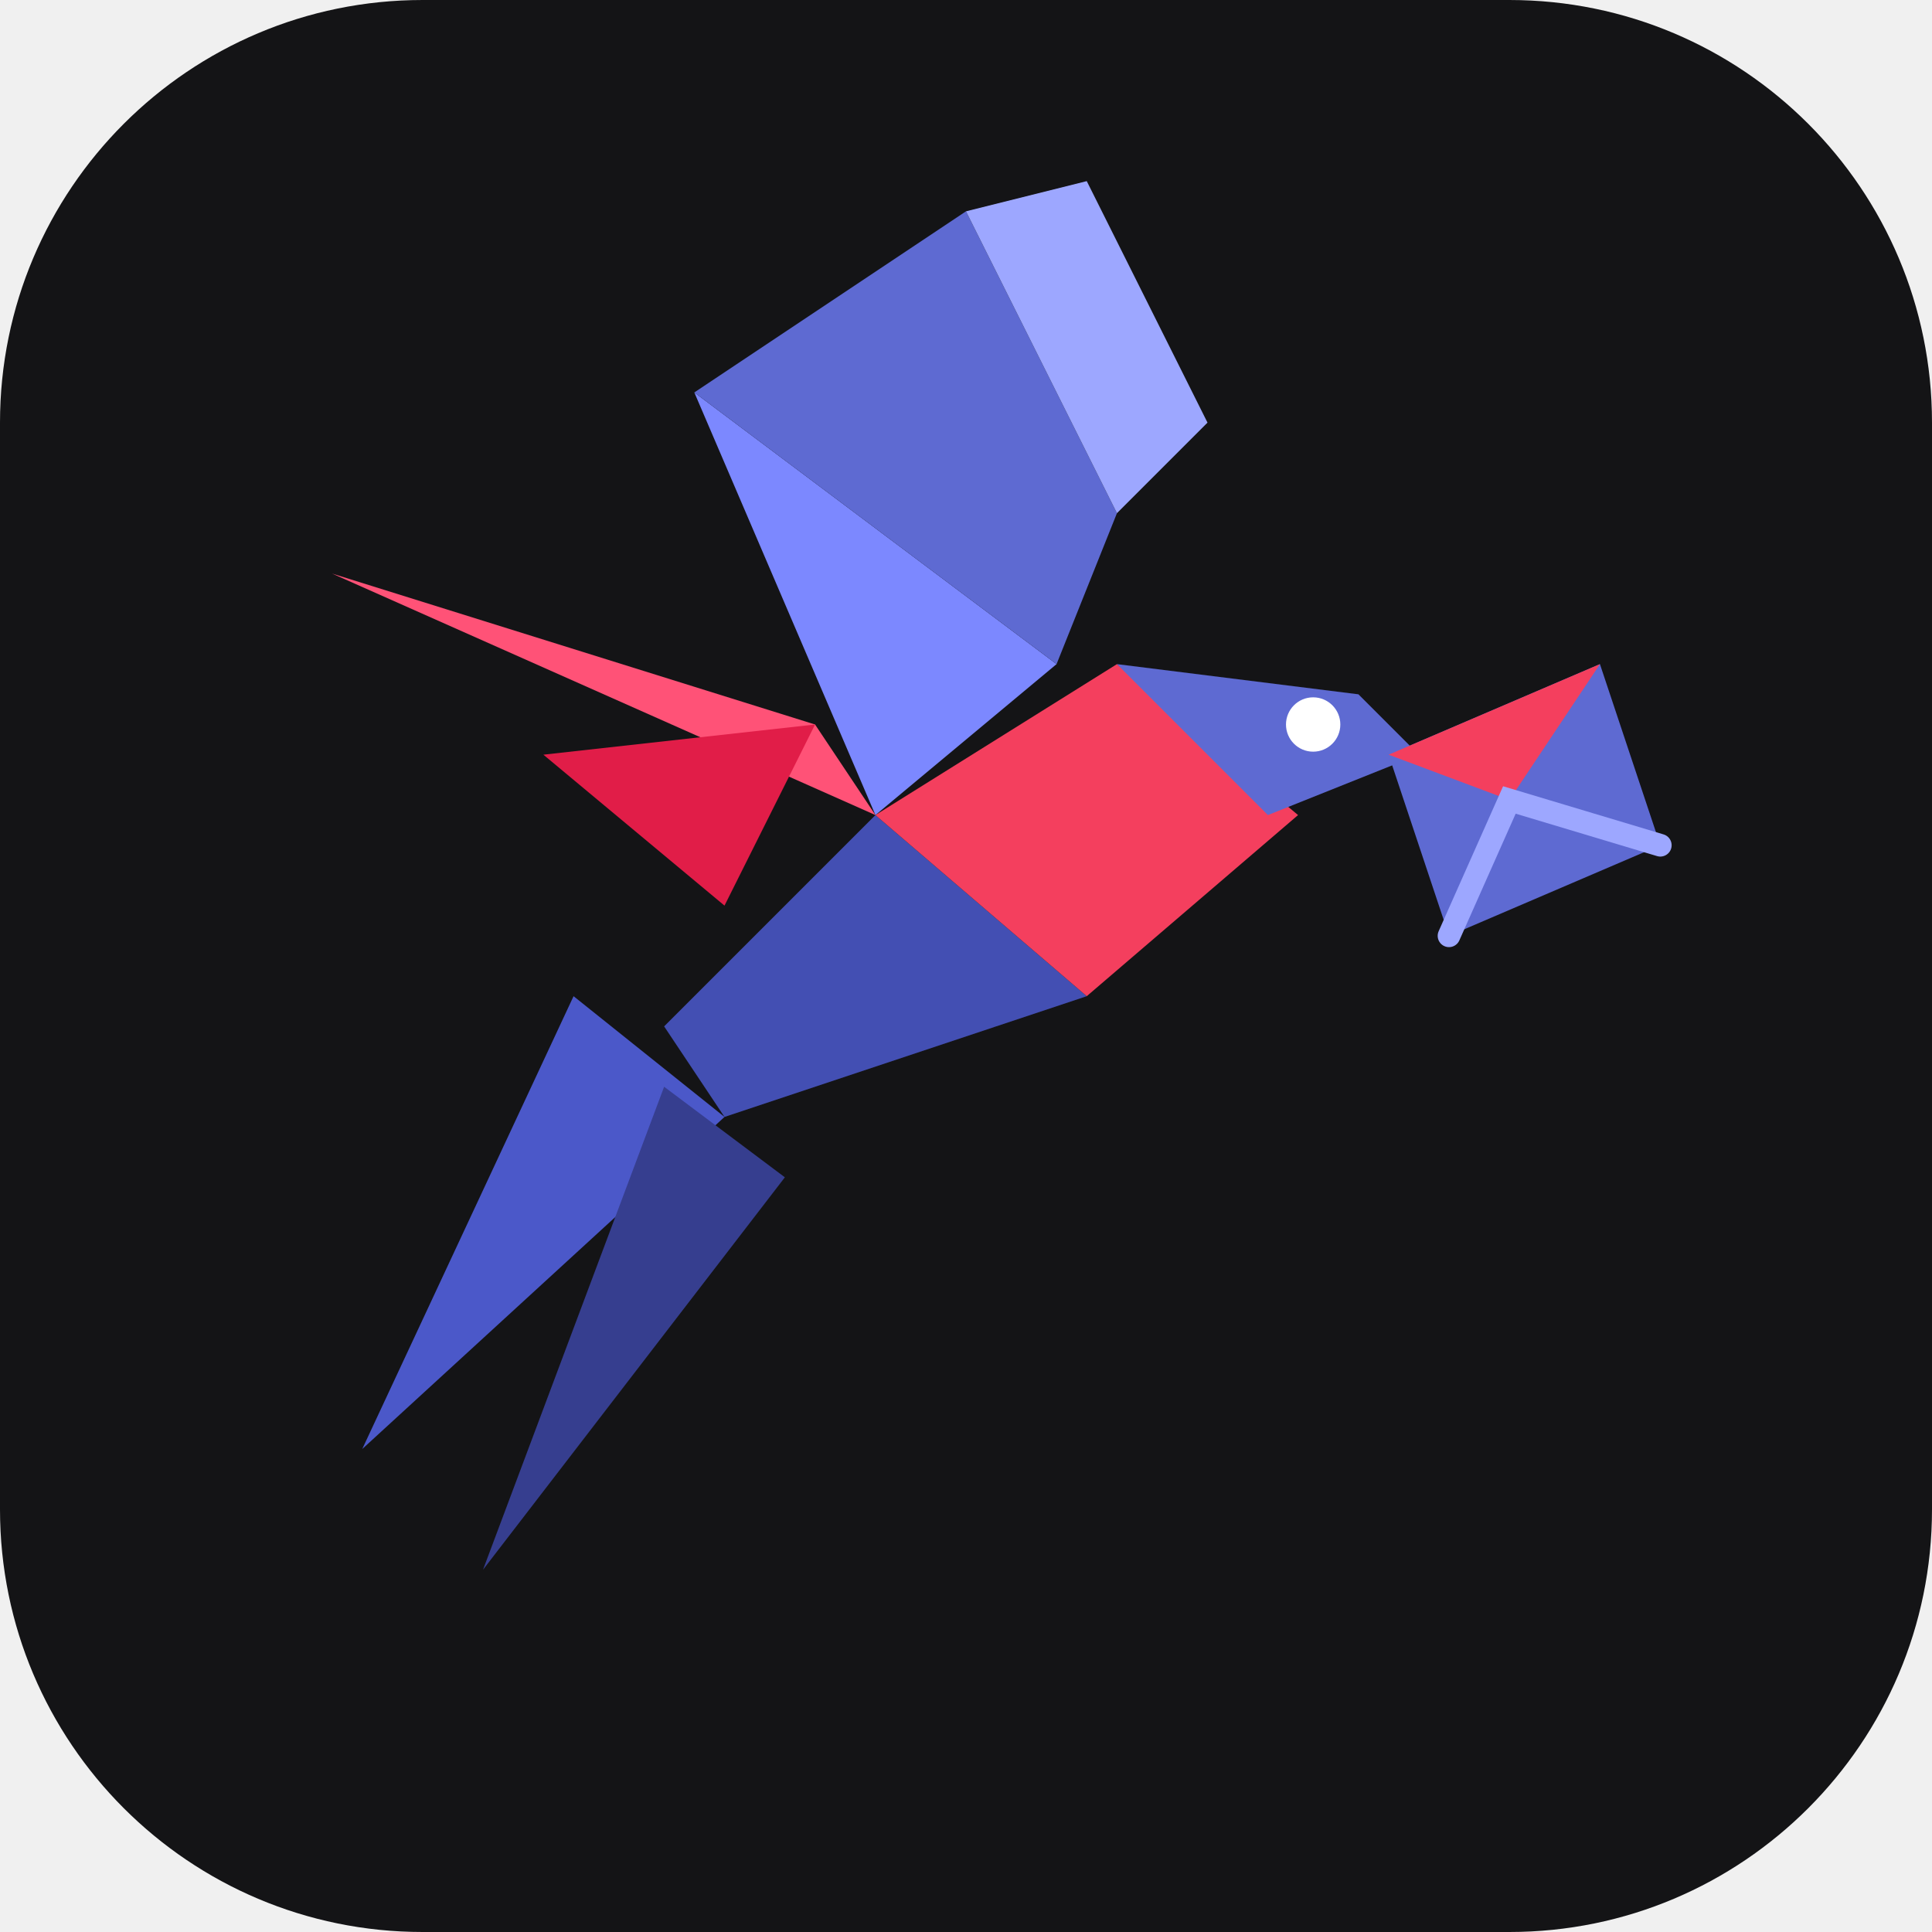
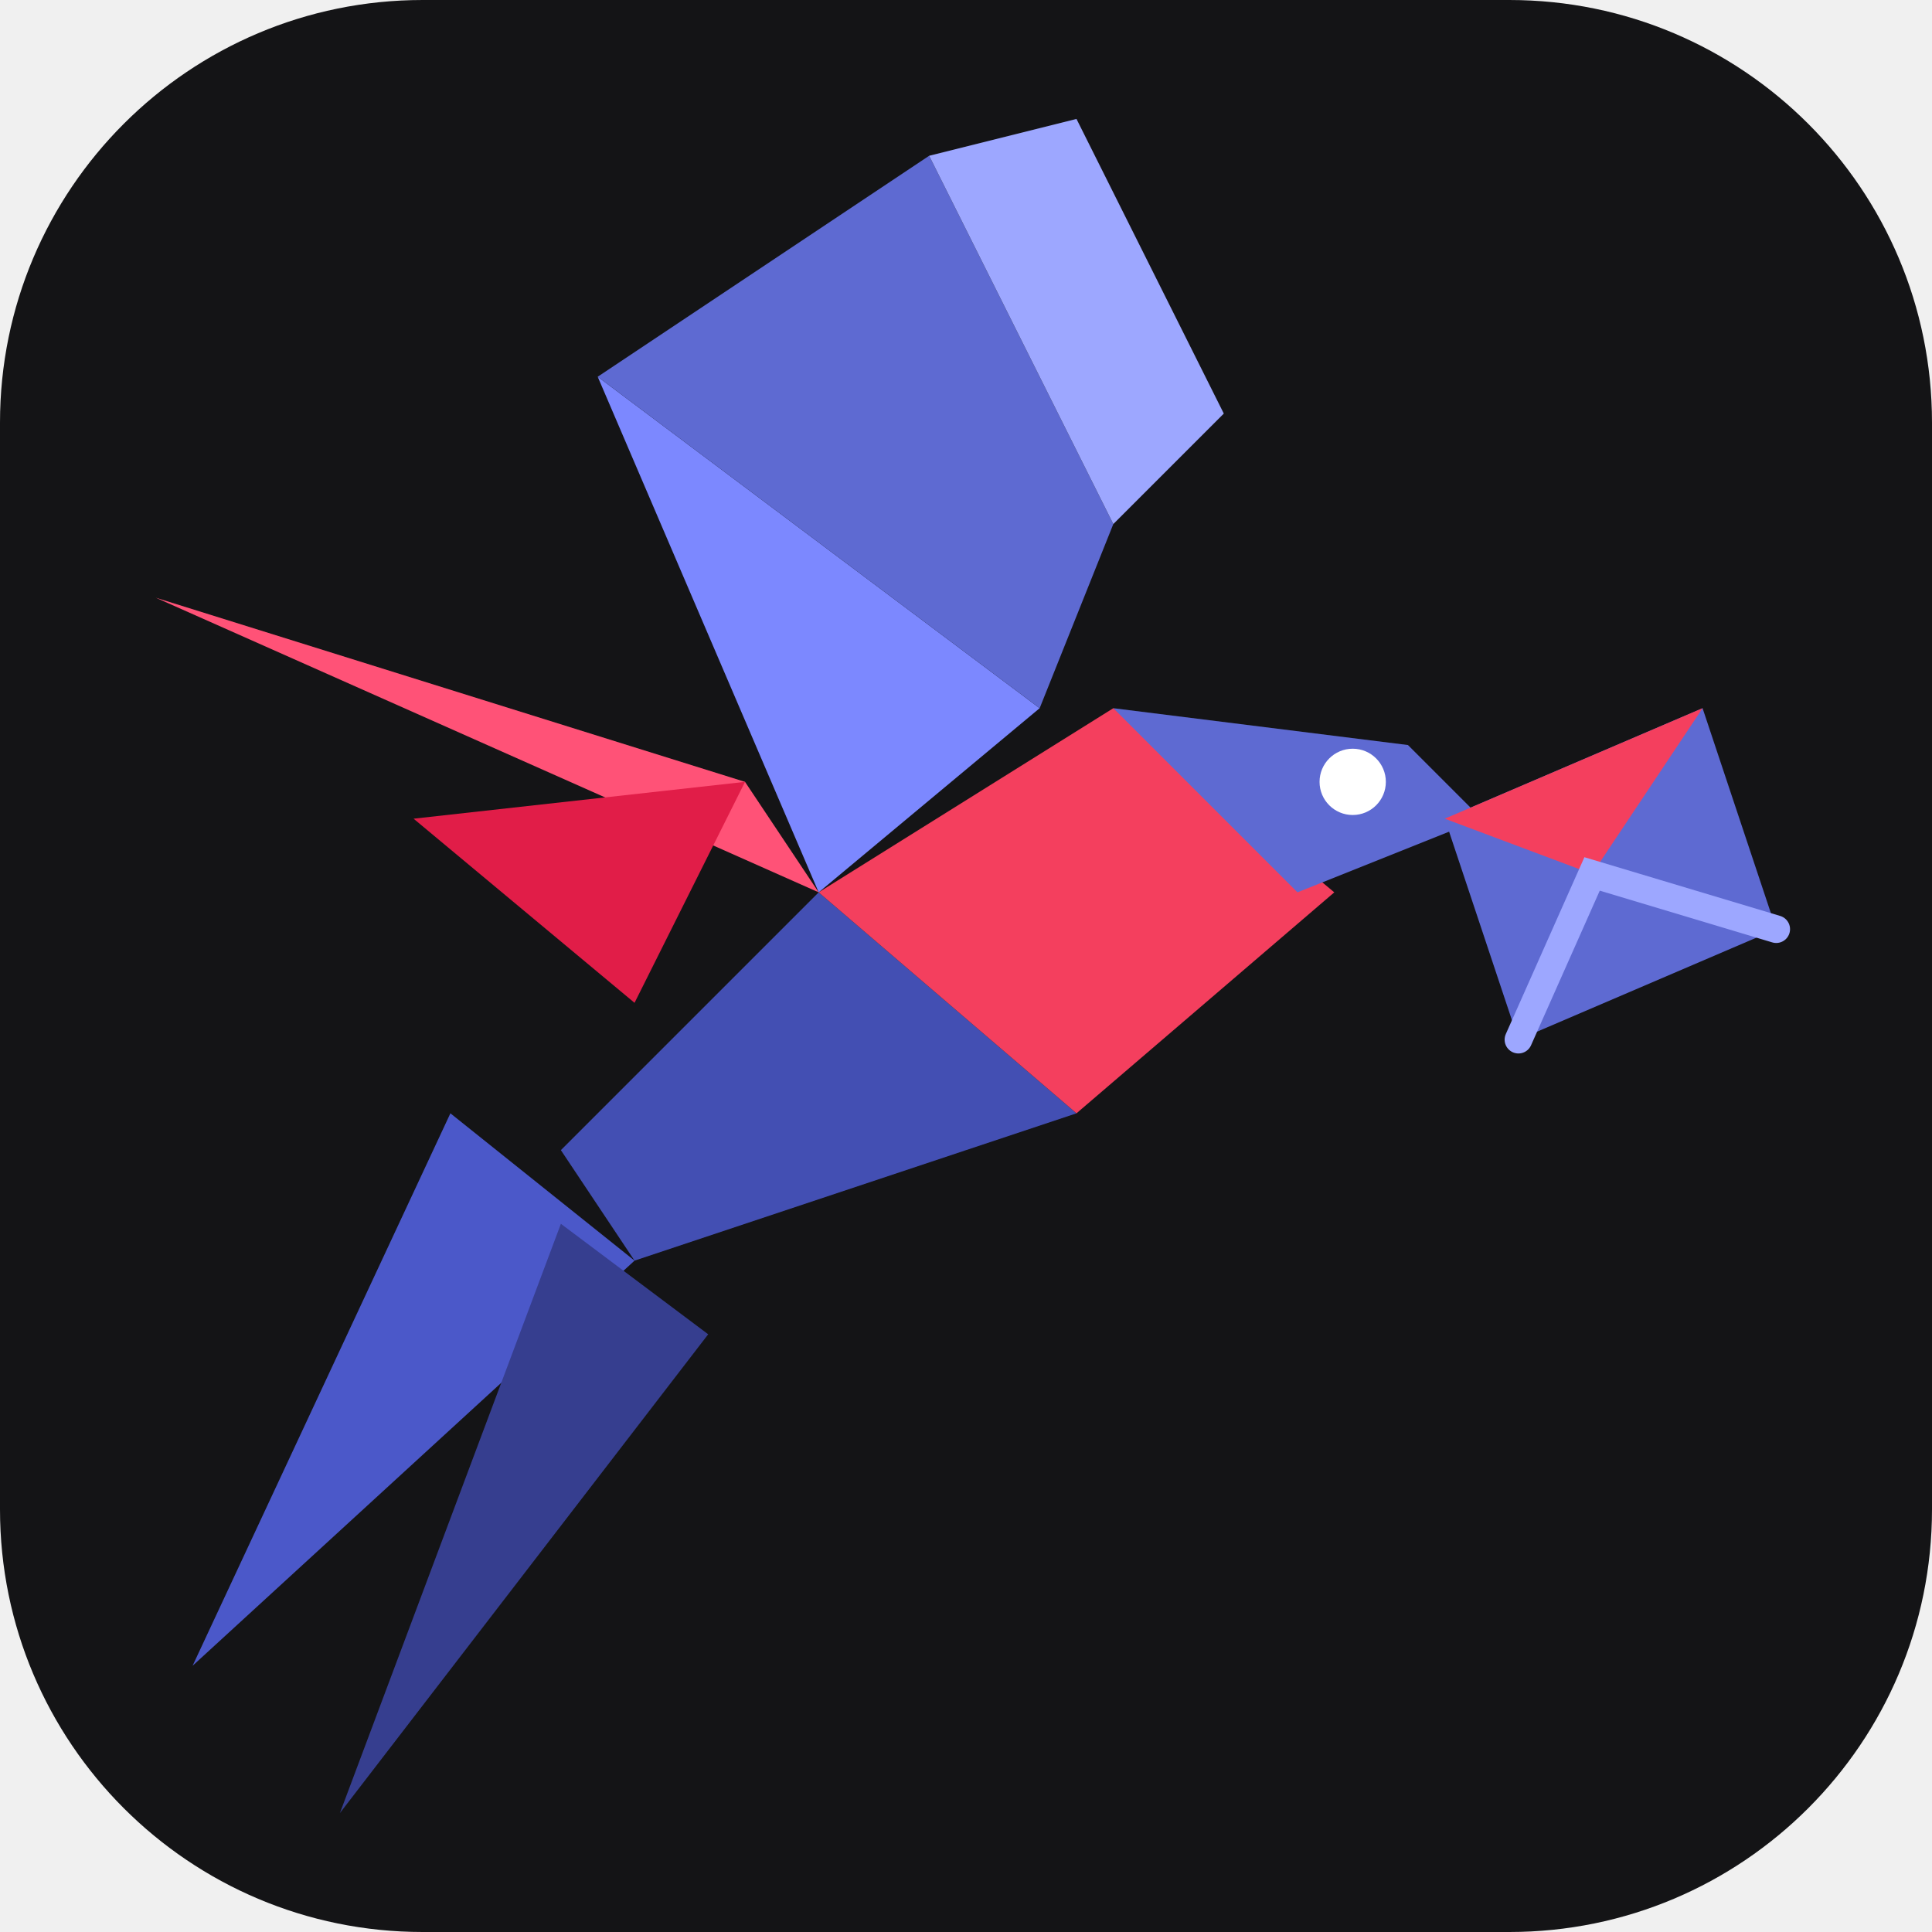
<svg xmlns="http://www.w3.org/2000/svg" viewBox="0 0 64 64" fill="none">
  <style>
    .bg { fill: #141416; }
    @media (prefers-color-scheme: light) {
      .bg { fill: #f4f4f5; }
    }
  </style>
  <rect class="bg" width="64" height="64" rx="14" />
-   <path d="M12 48L24 37L19 33L12 48Z" fill="#4B58C9" />
-   <path d="M16 52L26 39L22 36L16 52Z" fill="#363E8F" />
-   <path d="M24 37L36 33L29 27L22 34L24 37Z" fill="#434FB3" />
-   <path d="M36 33L43 27L37 22L29 27L36 33Z" fill="#F43F5E" />
-   <path d="M37 22L45 23L47 25L42 27L37 22Z" fill="#5E6AD2" />
-   <circle cx="43.5" cy="24" r="0.9" fill="#FFFFFF" />
-   <path d="M29 27L11 19L27 24L29 27Z" fill="#FF5277" />
-   <path d="M27 24L18 25L24 30L27 24Z" fill="#E11D48" />
-   <path d="M29 27L23 13L35 22L29 27Z" fill="#7C88FF" />
-   <path d="M23 13L32 7L37 17L35 22L23 13Z" fill="#5E6AD2" />
-   <path d="M32 7L36 6L40 14L37 17L32 7Z" fill="#9DA7FF" />
-   <path d="M46 25L53 22L55 28L48 31L46 25Z" fill="#5E6AD2" />
-   <path d="M46 25L53 22L50 26.5L46 25Z" fill="#F43F5E" />
-   <path d="M48 31L50 26.5L55 28" stroke="#9DA7FF" stroke-width="0.75" stroke-linecap="round" />
+   <g transform="translate(32 32) scale(1.22) translate(-33 -29)">
+     <path d="M12 48L24 37L19 33L12 48Z" fill="#4B58C9" />
+     <path d="M16 52L26 39L22 36L16 52Z" fill="#363E8F" />
+     <path d="M24 37L36 33L29 27L22 34L24 37Z" fill="#434FB3" />
+     <path d="M36 33L43 27L37 22L29 27L36 33Z" fill="#F43F5E" />
+     <path d="M37 22L45 23L47 25L42 27L37 22Z" fill="#5E6AD2" />
+     <circle cx="43.5" cy="24" r="0.9" fill="#FFFFFF" />
+     <path d="M29 27L11 19L27 24L29 27Z" fill="#FF5277" />
+     <path d="M27 24L18 25L24 30L27 24Z" fill="#E11D48" />
+     <path d="M29 27L23 13L35 22L29 27Z" fill="#7C88FF" />
+     <path d="M23 13L32 7L37 17L35 22L23 13Z" fill="#5E6AD2" />
+     <path d="M32 7L36 6L40 14L37 17L32 7Z" fill="#9DA7FF" />
+     <path d="M46 25L53 22L55 28L48 31L46 25Z" fill="#5E6AD2" />
+     <path d="M46 25L53 22L50 26.5L46 25Z" fill="#F43F5E" />
+     <path d="M48 31L50 26.5L55 28" stroke="#9DA7FF" stroke-width="0.75" stroke-linecap="round" />
+   </g>
</svg>
